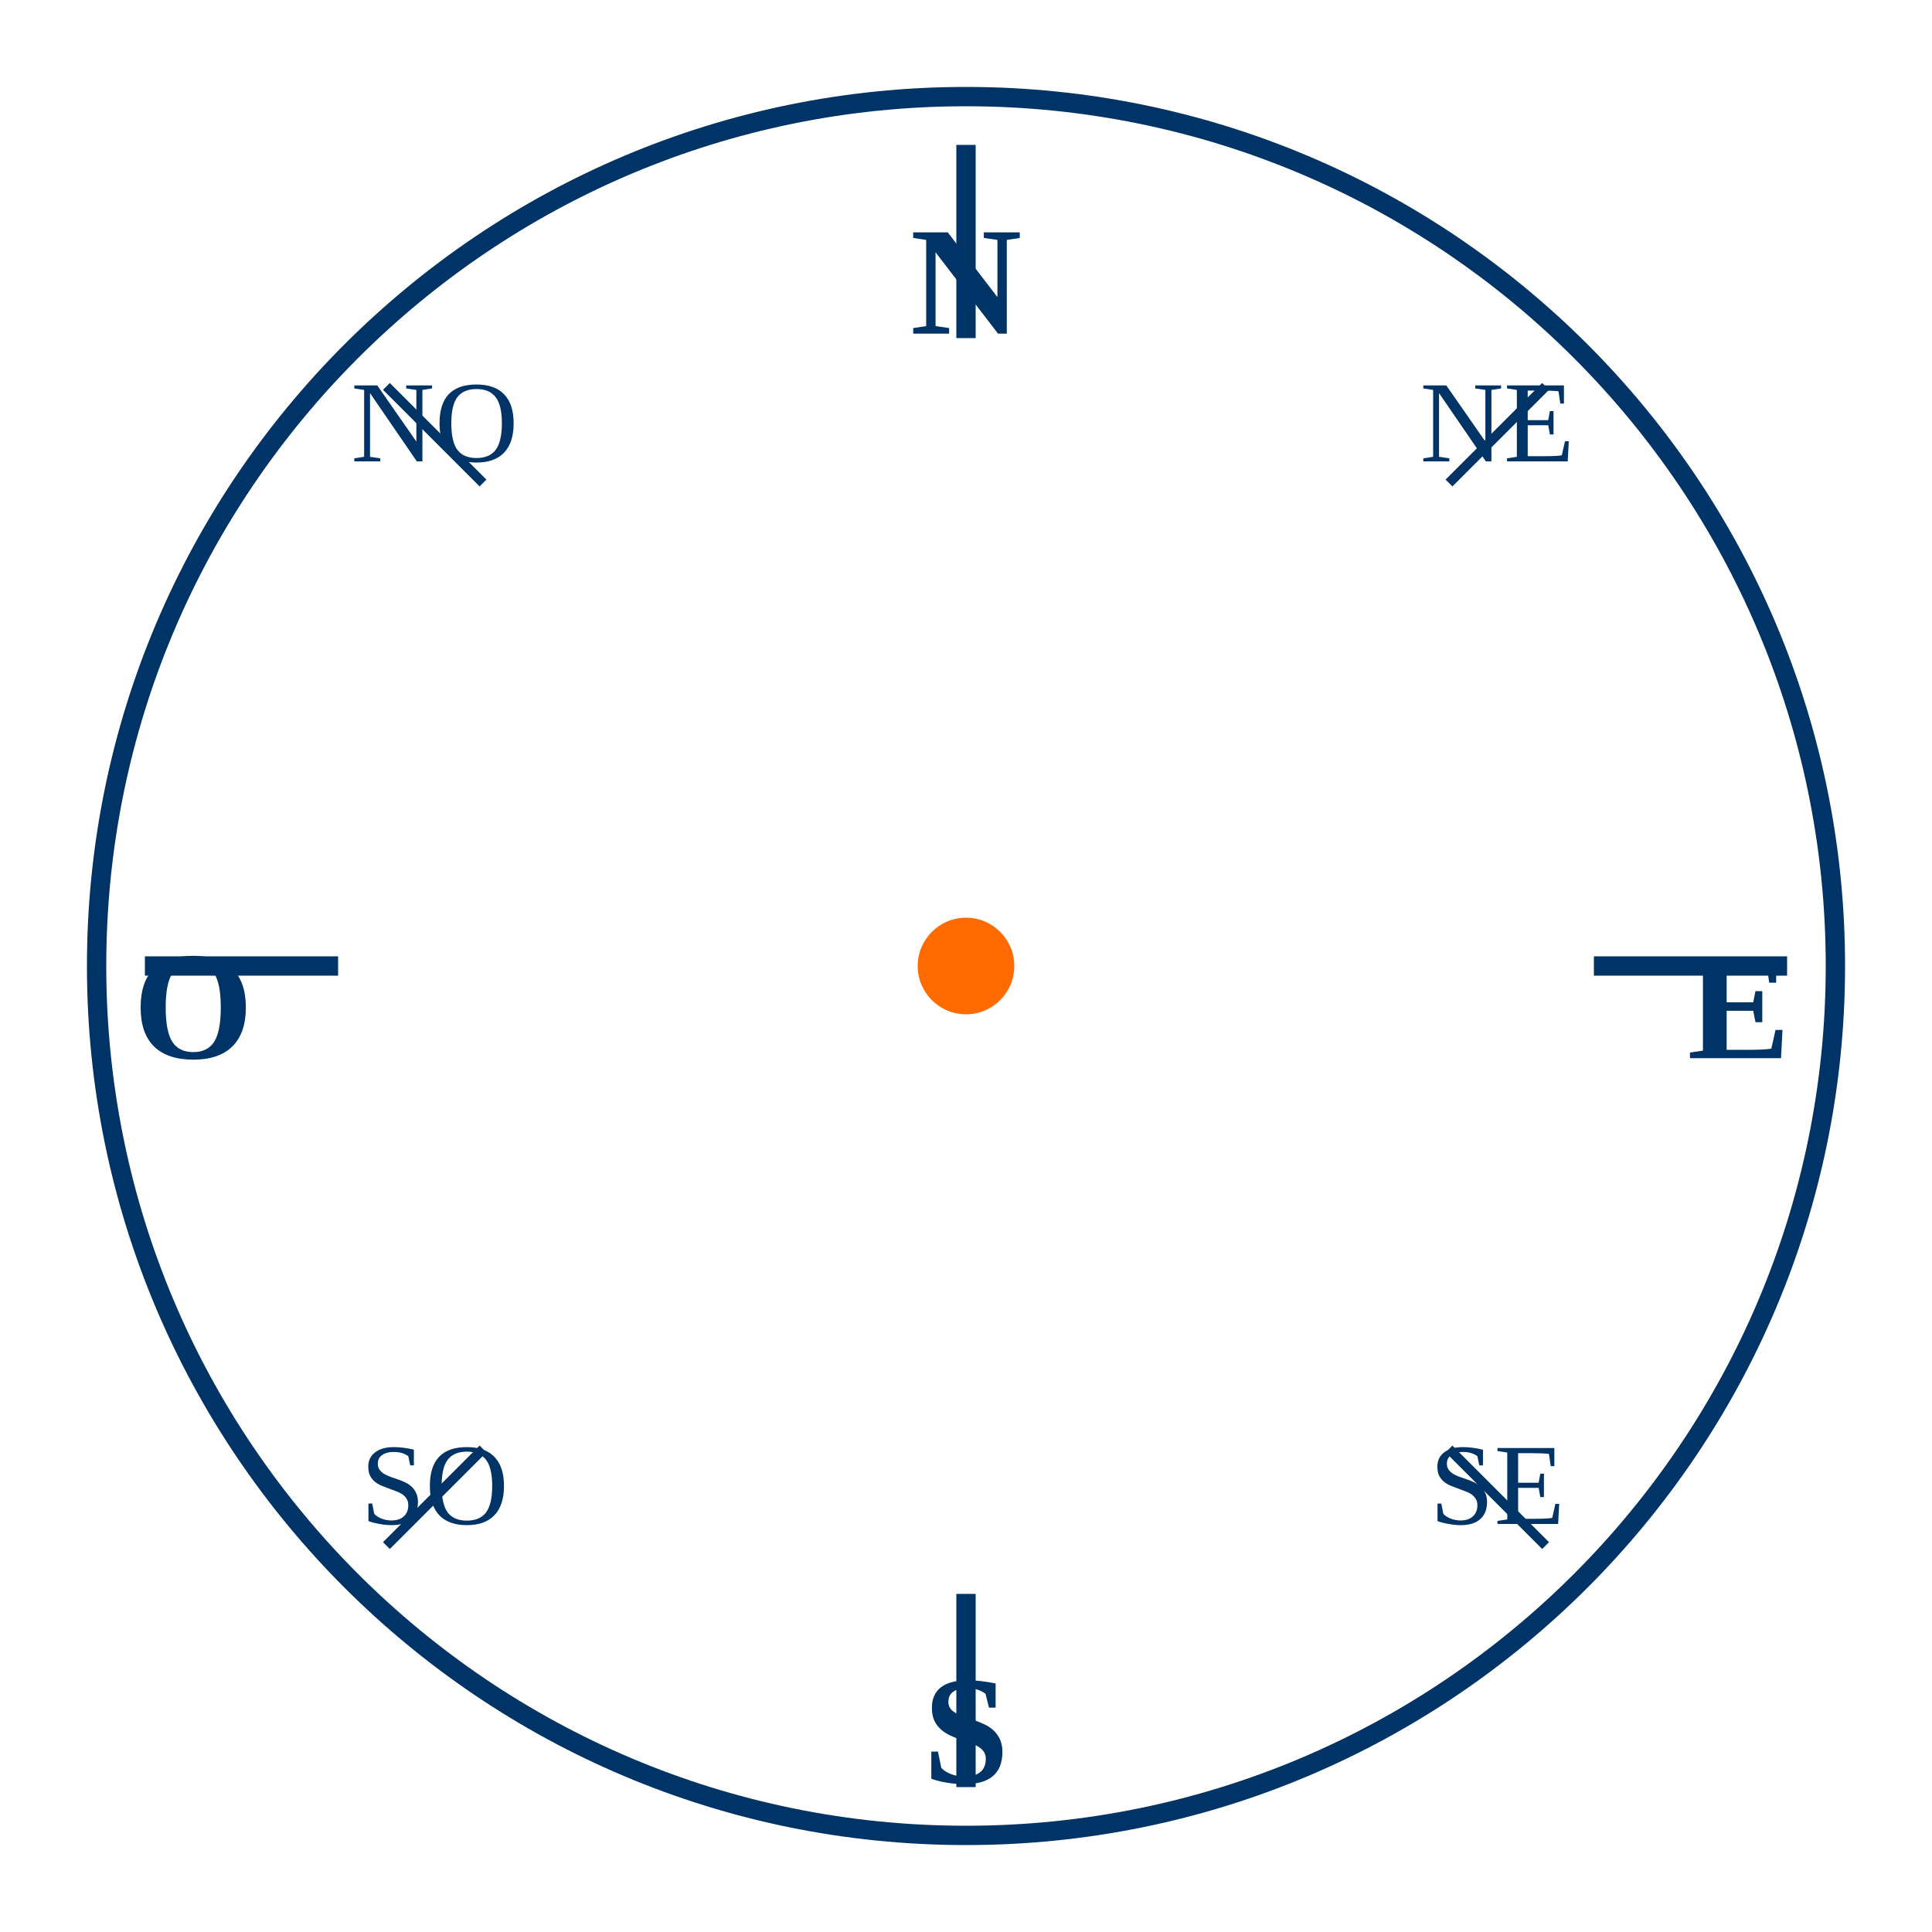
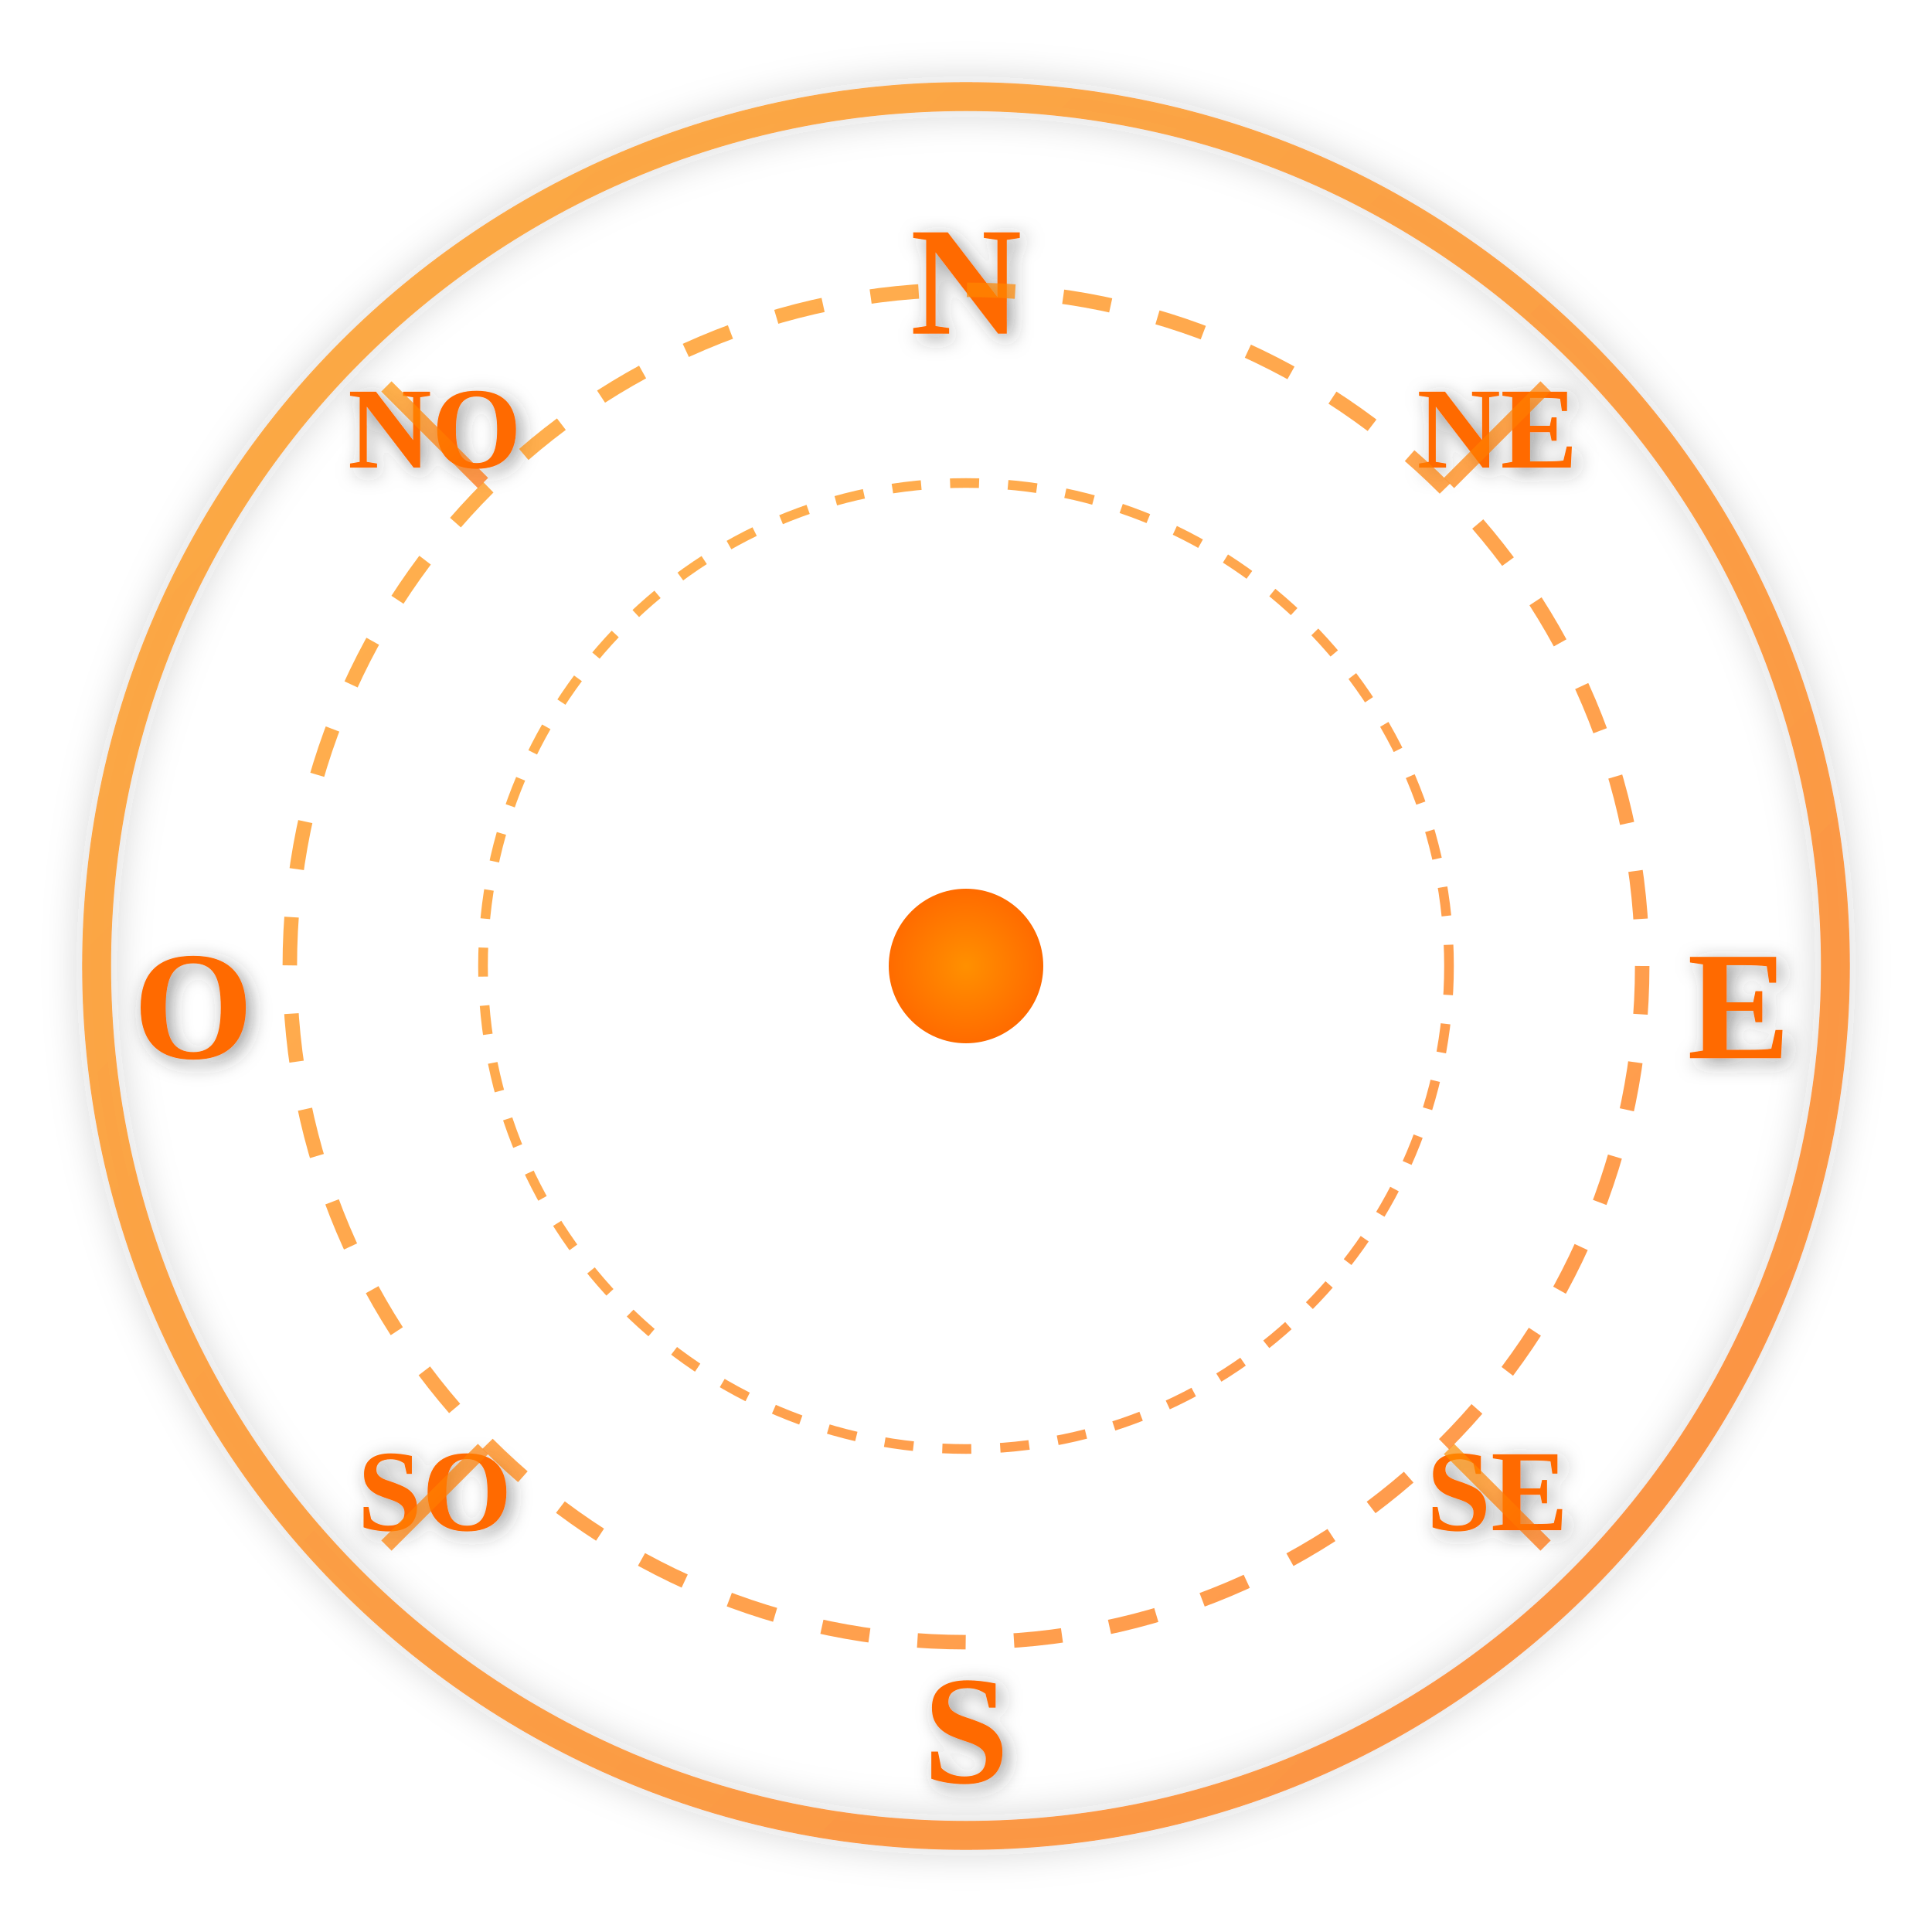
<svg xmlns="http://www.w3.org/2000/svg" viewBox="0 0 200 200">
-   <circle cx="100" cy="100" r="90" fill="none" stroke="#003366" stroke-width="2" />
-   <text x="100" y="30" text-anchor="middle" dominant-baseline="middle" fill="#003366" font-weight="bold" font-size="16">N</text>
-   <text x="100" y="180" text-anchor="middle" dominant-baseline="middle" fill="#003366" font-weight="bold" font-size="16">S</text>
-   <text x="180" y="105" text-anchor="middle" dominant-baseline="middle" fill="#003366" font-weight="bold" font-size="16">E</text>
-   <text x="20" y="105" text-anchor="middle" dominant-baseline="middle" fill="#003366" font-weight="bold" font-size="16">O</text>
-   <text x="155" y="45" text-anchor="middle" dominant-baseline="middle" fill="#003366" font-size="12">NE</text>
-   <text x="155" y="155" text-anchor="middle" dominant-baseline="middle" fill="#003366" font-size="12">SE</text>
-   <text x="45" y="155" text-anchor="middle" dominant-baseline="middle" fill="#003366" font-size="12">SO</text>
-   <text x="45" y="45" text-anchor="middle" dominant-baseline="middle" fill="#003366" font-size="12">NO</text>
-   <line x1="100" y1="15" x2="100" y2="35" stroke="#003366" stroke-width="2" />
-   <line x1="100" y1="165" x2="100" y2="185" stroke="#003366" stroke-width="2" />
-   <line x1="15" y1="100" x2="35" y2="100" stroke="#003366" stroke-width="2" />
-   <line x1="165" y1="100" x2="185" y2="100" stroke="#003366" stroke-width="2" />
-   <line x1="150" y1="50" x2="160" y2="40" stroke="#003366" stroke-width="1" />
-   <line x1="150" y1="150" x2="160" y2="160" stroke="#003366" stroke-width="1" />
-   <line x1="50" y1="150" x2="40" y2="160" stroke="#003366" stroke-width="1" />
-   <line x1="50" y1="50" x2="40" y2="40" stroke="#003366" stroke-width="1" />
-   <circle cx="100" cy="100" r="5" fill="#FF6B00" />
+   <defs>
+     <radialGradient id="innerCircleGradient" cx="50%" cy="50%" r="50%" fx="50%" fy="50%">
+       <stop offset="0%" style="stop-color:#FF9000;stop-opacity:1" />
+       <stop offset="100%" style="stop-color:#FF6B00;stop-opacity:1" />
+     </radialGradient>
+     <linearGradient id="borderGradient" x1="0%" y1="0%" x2="100%" y2="100%">
+       <stop offset="0%" style="stop-color:#FF9000;stop-opacity:0.7" />
+       <stop offset="100%" style="stop-color:#FF6B00;stop-opacity:0.7" />
+     </linearGradient>
+     <filter id="compass-shadow" x="-10%" y="-10%" width="120%" height="120%">
+       <feDropShadow dx="0" dy="0" stdDeviation="2" flood-color="#333" flood-opacity="0.3" />
+     </filter>
+     <filter id="text-shadow" x="-10%" y="-10%" width="120%" height="120%">
+       <feDropShadow dx="0.5" dy="0.5" stdDeviation="1" flood-color="#333" flood-opacity="0.5" />
+     </filter>
+   </defs>
+   <circle cx="100" cy="100" r="90" fill="none" stroke="url(#borderGradient)" stroke-width="3" filter="url(#compass-shadow)" />
+   <g filter="url(#text-shadow)" fill="#FF6B00" font-weight="bold">
+     <text x="100" y="30" text-anchor="middle" dominant-baseline="middle" font-size="16">N</text>
+     <text x="100" y="180" text-anchor="middle" dominant-baseline="middle" font-size="16">S</text>
+     <text x="180" y="105" text-anchor="middle" dominant-baseline="middle" font-size="16">E</text>
+     <text x="20" y="105" text-anchor="middle" dominant-baseline="middle" font-size="16">O</text>
+     <text x="155" y="45" text-anchor="middle" dominant-baseline="middle" font-size="12">NE</text>
+     <text x="155" y="155" text-anchor="middle" dominant-baseline="middle" font-size="12">SE</text>
+     <text x="45" y="155" text-anchor="middle" dominant-baseline="middle" font-size="12">SO</text>
+     <text x="45" y="45" text-anchor="middle" dominant-baseline="middle" font-size="12">NO</text>
+   </g>
+   <g stroke="url(#borderGradient)">
+     <line x1="100" y1="15" x2="100" y2="35" stroke-width="2" />
+     <line x1="100" y1="165" x2="100" y2="185" stroke-width="2" />
+     <line x1="15" y1="100" x2="35" y2="100" stroke-width="2" />
+     <line x1="165" y1="100" x2="185" y2="100" stroke-width="2" />
+     <line x1="150" y1="50" x2="160" y2="40" stroke-width="1.5" />
+     <line x1="150" y1="150" x2="160" y2="160" stroke-width="1.5" />
+     <line x1="50" y1="150" x2="40" y2="160" stroke-width="1.5" />
+     <line x1="50" y1="50" x2="40" y2="40" stroke-width="1.5" />
+   </g>
+   <circle cx="100" cy="100" r="70" fill="none" stroke="url(#borderGradient)" stroke-width="1.5" stroke-dasharray="5,5" />
+   <circle cx="100" cy="100" r="50" fill="none" stroke="url(#borderGradient)" stroke-width="1" stroke-dasharray="3,3" />
+   <circle cx="100" cy="100" r="8" fill="url(#innerCircleGradient)" />
</svg>
